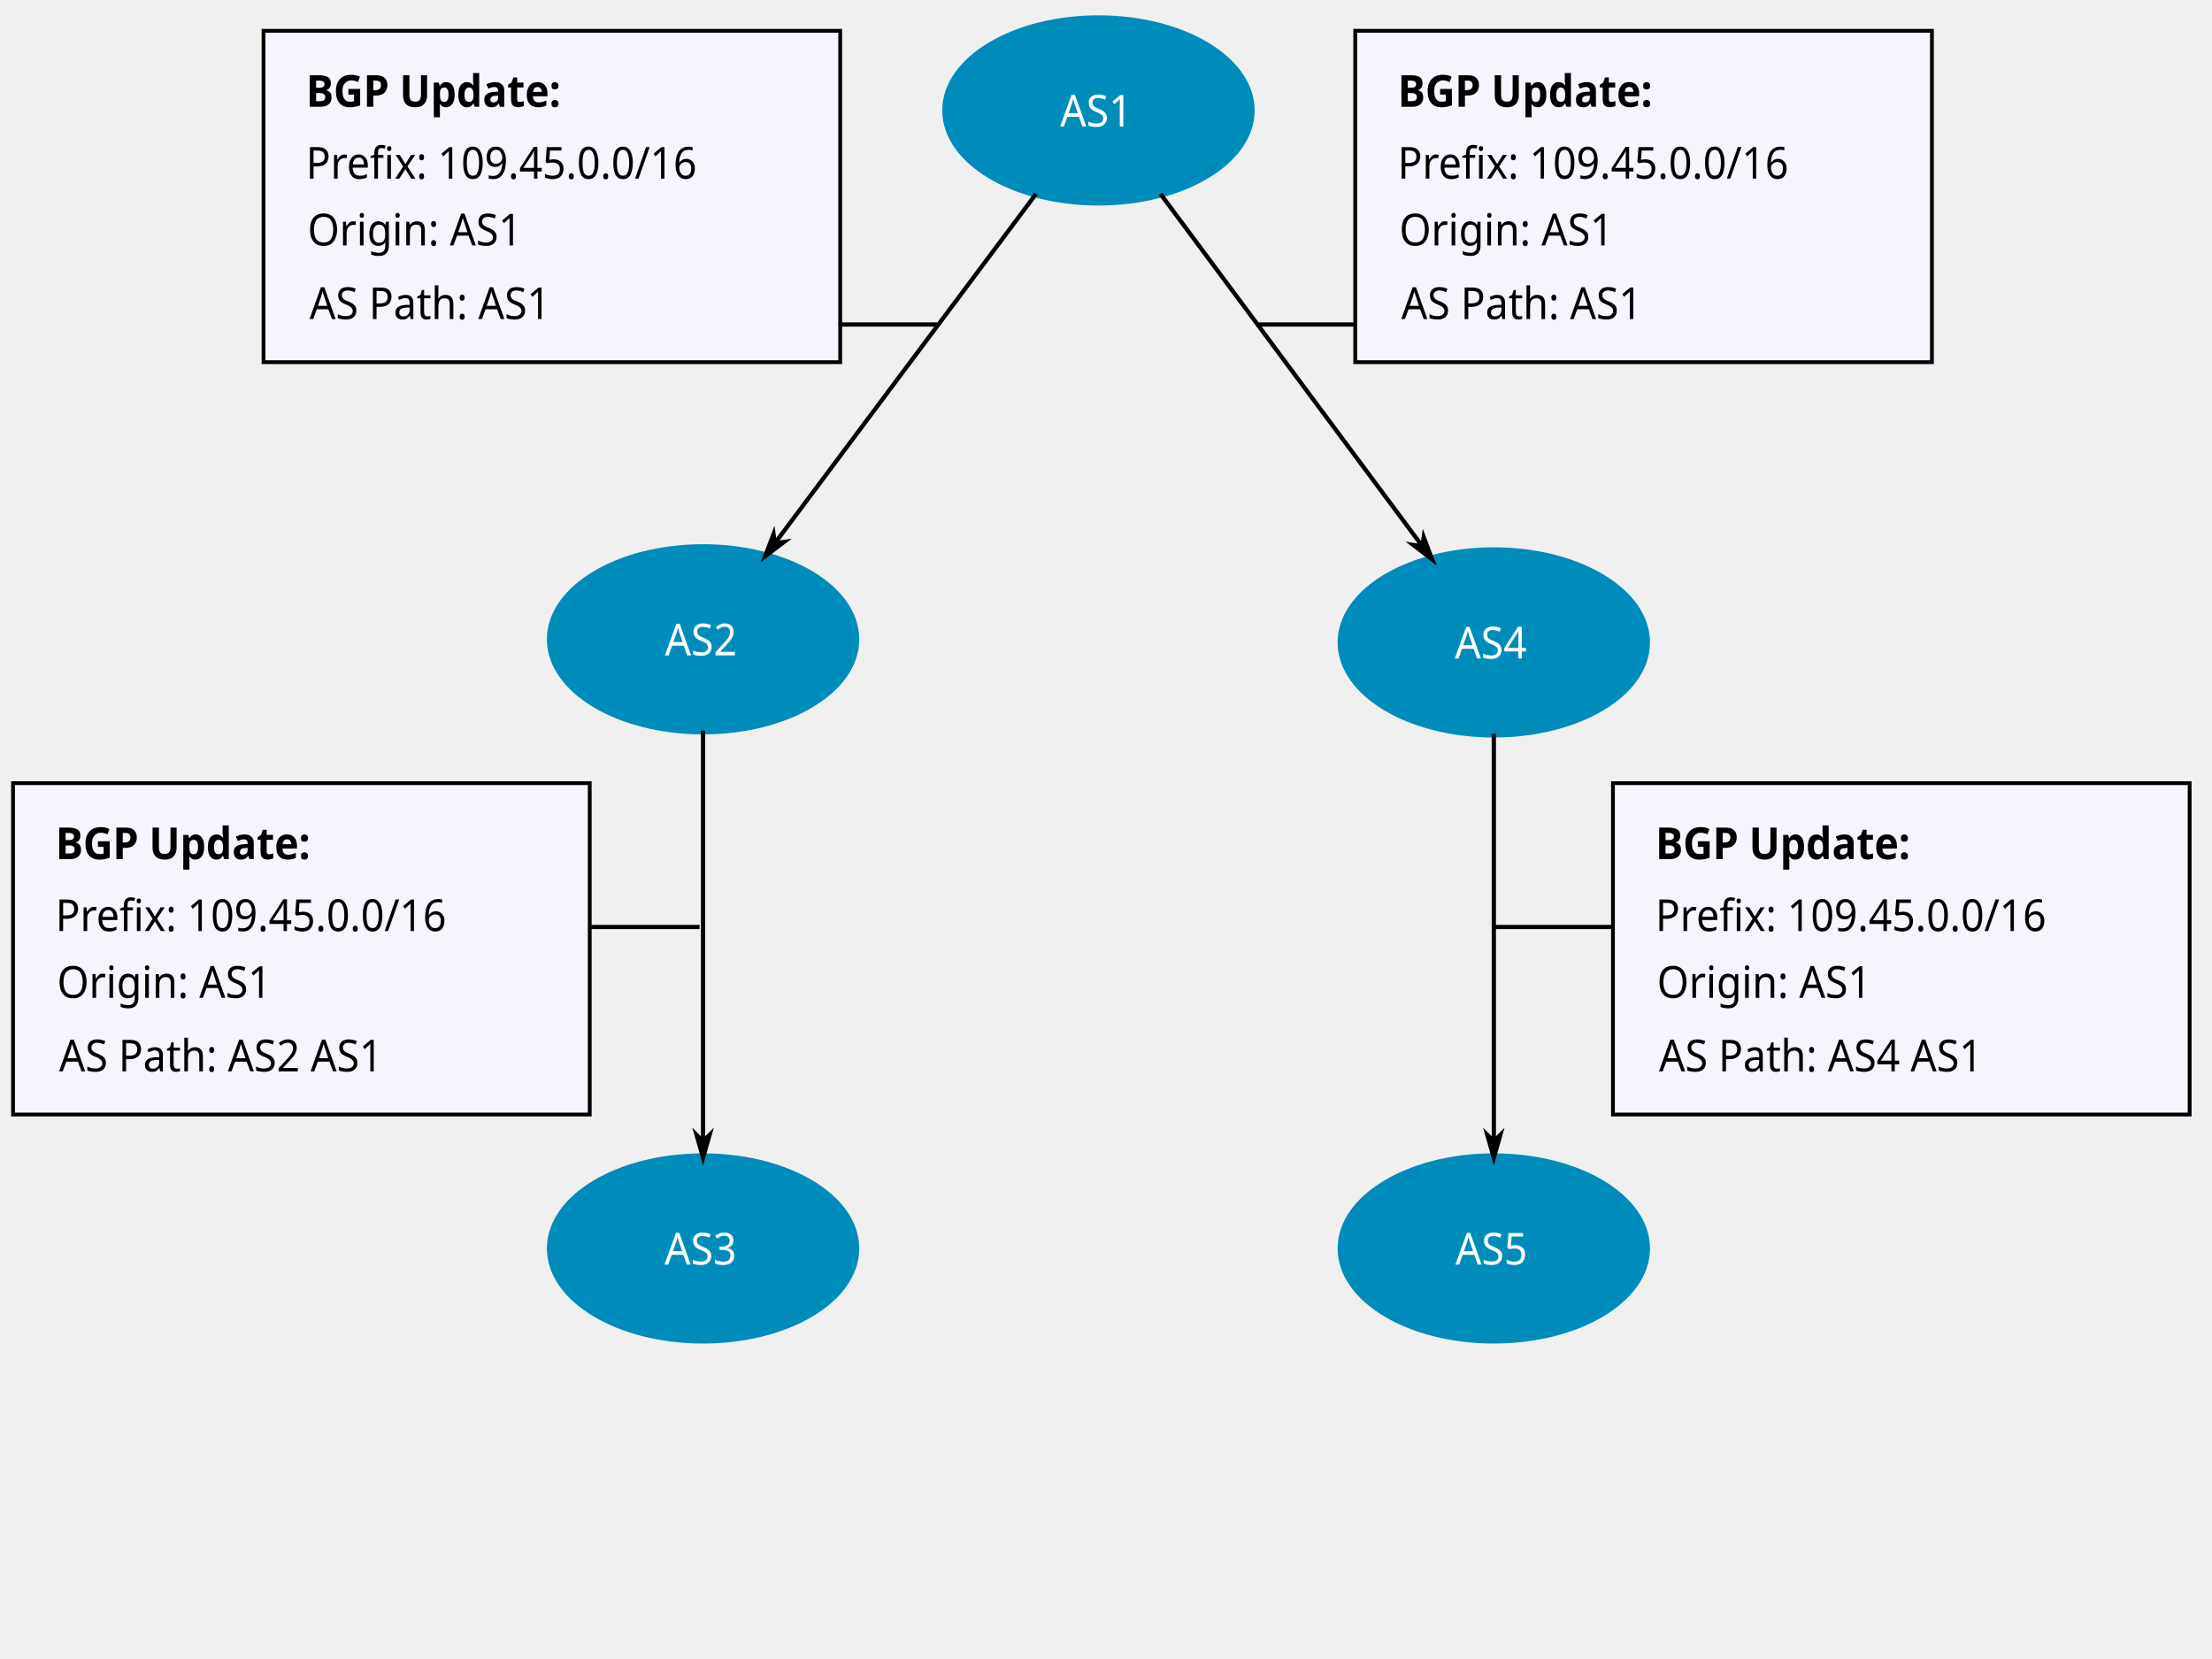
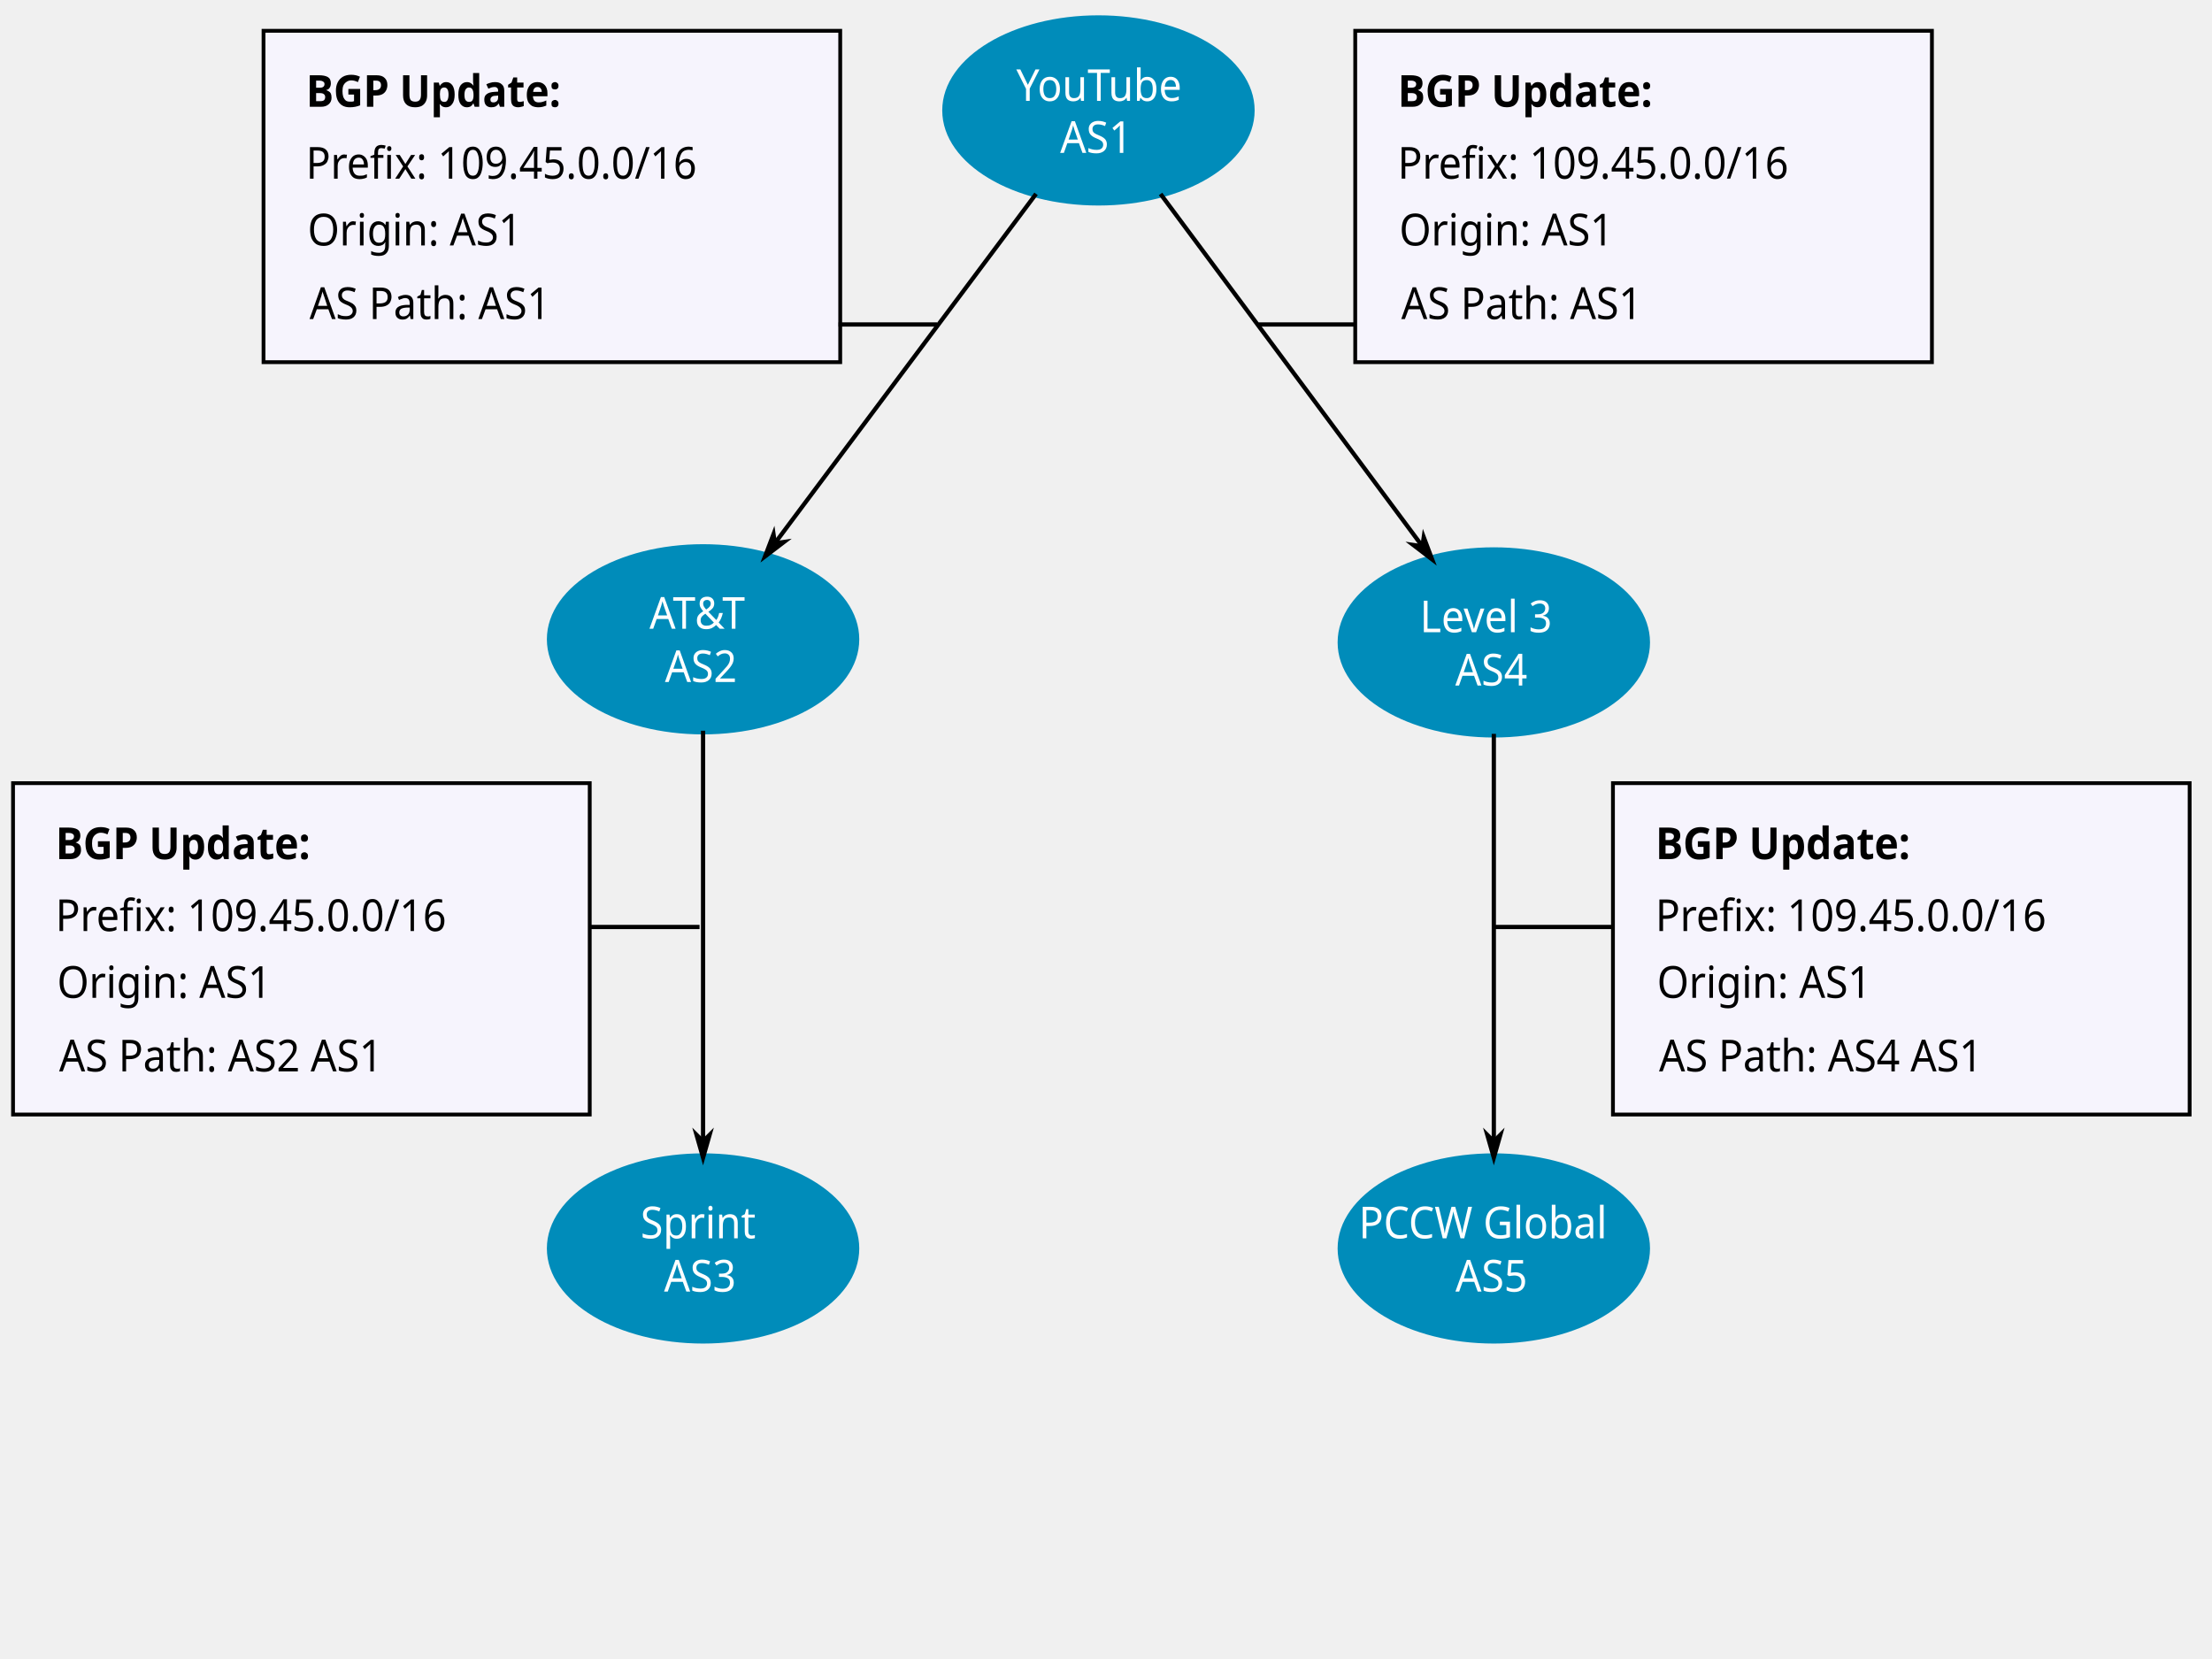
<svg xmlns="http://www.w3.org/2000/svg" width="453.543" height="340.157" id="svg2" version="1.0">
  <defs id="defs4">
    <marker orient="auto" refY="0" refX="0" id="marker5515" style="overflow:visible">
      <path id="path5517" d="M 0,0 5,-5 -12.5,0 5,5 0,0 z" style="fill:#000000;fill-opacity:1;fill-rule:evenodd;stroke:#000000;stroke-width:1pt;stroke-opacity:1" transform="matrix(-0.4,0,0,-0.4,-4,0)" />
    </marker>
    <marker orient="auto" refY="0" refX="0" id="marker5505" style="overflow:visible">
      <path id="path5507" d="M 0,0 5,-5 -12.5,0 5,5 0,0 z" style="fill:#000000;fill-opacity:1;fill-rule:evenodd;stroke:#000000;stroke-width:1pt;stroke-opacity:1" transform="matrix(-0.4,0,0,-0.4,-4,0)" />
    </marker>
    <marker orient="auto" refY="0" refX="0" id="marker5489" style="overflow:visible">
      <path id="path5491" d="M 0,0 5,-5 -12.5,0 5,5 0,0 z" style="fill:#000000;fill-opacity:1;fill-rule:evenodd;stroke:#000000;stroke-width:1pt;stroke-opacity:1" transform="matrix(-0.4,0,0,-0.4,-4,0)" />
    </marker>
    <marker orient="auto" refY="0" refX="0" id="marker5481" style="overflow:visible">
      <path id="path5483" d="M 0,0 5,-5 -12.5,0 5,5 0,0 z" style="fill:#000000;fill-opacity:1;fill-rule:evenodd;stroke:#000000;stroke-width:1pt;stroke-opacity:1" transform="matrix(-0.4,0,0,-0.4,-4,0)" />
    </marker>
  </defs>
  <g id="layer1" transform="translate(4.149475e-6,-698.0315)">
    <rect style="fill:#f6f4fd;fill-opacity:1;fill-rule:evenodd;stroke:#000000;stroke-width:0.78;stroke-miterlimit:4;stroke-opacity:1;stroke-dasharray:none;stroke-dashoffset:0" id="rect5399" width="118.243" height="67.945" x="2.674" y="858.606" />
    <rect style="fill:#f6f4fd;fill-opacity:1;fill-rule:evenodd;stroke:#000000;stroke-width:0.78;stroke-miterlimit:4;stroke-opacity:1;stroke-dasharray:none;stroke-dashoffset:0" id="rect5399-9" width="118.243" height="67.945" x="54.033" y="704.345" />
    <g id="g5698" transform="matrix(2.975227,0,0,3.207486,-57.24912,642.7462)">
      <text id="text5231-2-5" y="24.063" x="40.339" style="font-size:2.822px;font-style:normal;font-weight:normal;line-height:125%;letter-spacing:0px;word-spacing:0px;fill:#000000;fill-opacity:1;stroke:none;font-family:sans-serif" xml:space="preserve">
        <tspan style="font-size:2.822px;font-style:normal;font-variant:normal;font-weight:bold;font-stretch:normal;font-family:sans-serif;-inkscape-font-specification:sans-serif Bold" y="24.063" x="40.339" id="tspan5233-2-91">BGP Update:</tspan>
      </text>
      <text id="text5235-6-1" y="28.658" x="40.321" style="font-size:2.822px;font-style:normal;font-weight:normal;line-height:125%;letter-spacing:0px;word-spacing:0px;fill:#000000;fill-opacity:1;stroke:none;font-family:sans-serif" xml:space="preserve">
        <tspan y="28.658" x="40.321" id="tspan5237-8-77">Prefix: 109.45.0.0/16</tspan>
      </text>
      <text id="text5239-2-1" y="32.928" x="40.44" style="font-size:2.822px;font-style:normal;font-weight:normal;line-height:125%;letter-spacing:0px;word-spacing:0px;fill:#000000;fill-opacity:1;stroke:none;font-family:sans-serif" xml:space="preserve">
        <tspan y="32.928" x="40.44" id="tspan5241-1-2">Origin: AS1</tspan>
      </text>
      <text id="text5243-9-0" y="37.633" x="40.576" style="font-size:2.822px;font-style:normal;font-weight:normal;line-height:125%;letter-spacing:0px;word-spacing:0px;fill:#000000;fill-opacity:1;stroke:none;font-family:sans-serif" xml:space="preserve">
        <tspan y="37.633" x="40.576" id="tspan5245-87-2">AS Path: AS1</tspan>
      </text>
    </g>
    <rect style="fill:#f6f4fd;fill-opacity:1;fill-rule:evenodd;stroke:#000000;stroke-width:0.78;stroke-miterlimit:4;stroke-opacity:1;stroke-dasharray:none;stroke-dashoffset:0" id="rect5399-9-2" width="118.243" height="67.945" x="277.873" y="704.345" />
    <g id="g5708" transform="matrix(2.975227,0,0,3.207486,-53.68668,641.466)">
      <text id="text5231-2-5-2" y="24.462" x="114.376" style="font-size:2.822px;font-style:normal;font-weight:normal;line-height:125%;letter-spacing:0px;word-spacing:0px;fill:#000000;fill-opacity:1;stroke:none;font-family:sans-serif" xml:space="preserve">
        <tspan style="font-size:2.822px;font-style:normal;font-variant:normal;font-weight:bold;font-stretch:normal;font-family:sans-serif;-inkscape-font-specification:sans-serif Bold" y="24.462" x="114.376" id="tspan5233-2-91-9">BGP Update:</tspan>
      </text>
      <text id="text5235-6-1-0" y="29.057" x="114.359" style="font-size:2.822px;font-style:normal;font-weight:normal;line-height:125%;letter-spacing:0px;word-spacing:0px;fill:#000000;fill-opacity:1;stroke:none;font-family:sans-serif" xml:space="preserve">
        <tspan y="29.057" x="114.359" id="tspan5237-8-77-4">Prefix: 109.45.0.0/16</tspan>
      </text>
      <text id="text5239-2-1-9" y="33.327" x="114.477" style="font-size:2.822px;font-style:normal;font-weight:normal;line-height:125%;letter-spacing:0px;word-spacing:0px;fill:#000000;fill-opacity:1;stroke:none;font-family:sans-serif" xml:space="preserve">
        <tspan y="33.327" x="114.477" id="tspan5241-1-2-8">Origin: AS1</tspan>
      </text>
      <text id="text5243-9-0-1" y="38.033" x="114.614" style="font-size:2.822px;font-style:normal;font-weight:normal;line-height:125%;letter-spacing:0px;word-spacing:0px;fill:#000000;fill-opacity:1;stroke:none;font-family:sans-serif" xml:space="preserve">
        <tspan y="38.033" x="114.614" id="tspan5245-87-2-7">AS Path: AS1</tspan>
      </text>
    </g>
    <rect style="fill:#f6f4fd;fill-opacity:1;fill-rule:evenodd;stroke:#000000;stroke-width:0.78;stroke-miterlimit:4;stroke-opacity:1;stroke-dasharray:none;stroke-dashoffset:0" id="rect5399-9-7" width="118.243" height="67.945" x="330.716" y="858.606" />
    <g id="g5650" transform="matrix(2.975227,0,0,3.207486,-38.84318,639.5457)">
      <text id="text5231-2-5-7" y="73.155" x="127.148" style="font-size:2.822px;font-style:normal;font-weight:normal;line-height:125%;letter-spacing:0px;word-spacing:0px;fill:#000000;fill-opacity:1;stroke:none;font-family:sans-serif" xml:space="preserve">
        <tspan style="font-size:2.822px;font-style:normal;font-variant:normal;font-weight:bold;font-stretch:normal;font-family:sans-serif;-inkscape-font-specification:sans-serif Bold" y="73.155" x="127.148" id="tspan5233-2-91-8">BGP Update:</tspan>
      </text>
      <text id="text5235-6-1-2" y="77.75" x="127.131" style="font-size:2.822px;font-style:normal;font-weight:normal;line-height:125%;letter-spacing:0px;word-spacing:0px;fill:#000000;fill-opacity:1;stroke:none;font-family:sans-serif" xml:space="preserve">
        <tspan y="77.75" x="127.131" id="tspan5237-8-77-6">Prefix: 109.45.0.0/16</tspan>
      </text>
      <text id="text5239-2-1-93" y="82.02" x="127.249" style="font-size:2.822px;font-style:normal;font-weight:normal;line-height:125%;letter-spacing:0px;word-spacing:0px;fill:#000000;fill-opacity:1;stroke:none;font-family:sans-serif" xml:space="preserve">
        <tspan y="82.02" x="127.249" id="tspan5241-1-2-5">Origin: AS1</tspan>
      </text>
      <text id="text5243-9-0-8" y="86.725" x="127.385" style="font-size:2.822px;font-style:normal;font-weight:normal;line-height:125%;letter-spacing:0px;word-spacing:0px;fill:#000000;fill-opacity:1;stroke:none;font-family:sans-serif" xml:space="preserve">
        <tspan y="86.725" x="127.385" id="tspan5245-87-2-6">AS Path: AS4 AS1</tspan>
      </text>
    </g>
    <path style="fill:none;stroke:#000000;stroke-width:0.871;stroke-linecap:butt;stroke-linejoin:miter;stroke-miterlimit:4;stroke-opacity:1;stroke-dasharray:none" d="m 120.873,888.098 22.562,0" id="path5690" />
    <path style="fill:none;stroke:#000000;stroke-width:0.872px;stroke-linecap:butt;stroke-linejoin:miter;stroke-opacity:1" d="m 330.463,888.098 -24.343,0" id="path5696" />
-     <ellipse transform="matrix(2.975227,0,0,3.207486,-57.24912,642.7462)" style="fill:#008cba;fill-opacity:1;stroke:#008cba;stroke-width:0.467;stroke-linecap:butt;stroke-linejoin:round;stroke-miterlimit:4;stroke-opacity:1;stroke-dasharray:none;stroke-dashoffset:0" id="path4491-8-31" ry="5.846" rx="10.531" cy="24.295" cx="94.941" d="m 105.472,24.295 c 0,3.228 -4.715,5.846 -10.531,5.846 -5.816,0 -10.531,-2.617 -10.531,-5.846 0,-3.228 4.715,-5.846 10.531,-5.846 5.816,0 10.531,2.617 10.531,5.846 z" />
-     <ellipse transform="matrix(2.975227,0,0,3.207486,-57.24912,642.7462)" style="fill:#008cba;fill-opacity:1;stroke:#008cba;stroke-width:0.467;stroke-linecap:butt;stroke-linejoin:round;stroke-miterlimit:4;stroke-opacity:1;stroke-dasharray:none;stroke-dashoffset:0" id="path4491-8-31-0" cx="67.694" cy="58.103" ry="5.846" rx="10.531" d="m 78.225,58.103 c 0,3.228 -4.715,5.846 -10.531,5.846 -5.816,0 -10.531,-2.617 -10.531,-5.846 0,-3.228 4.715,-5.846 10.531,-5.846 5.816,0 10.531,2.617 10.531,5.846 z" />
-     <ellipse transform="matrix(2.975227,0,0,3.207486,-57.24912,642.7462)" style="fill:#008cba;fill-opacity:1;stroke:#008cba;stroke-width:0.467;stroke-linecap:butt;stroke-linejoin:round;stroke-miterlimit:4;stroke-opacity:1;stroke-dasharray:none;stroke-dashoffset:0" id="path4491-8-31-9" cx="122.188" cy="58.302" ry="5.846" rx="10.531" d="m 132.719,58.302 c 0,3.228 -4.715,5.846 -10.531,5.846 -5.816,0 -10.531,-2.617 -10.531,-5.846 0,-3.228 4.715,-5.846 10.531,-5.846 5.816,0 10.531,2.617 10.531,5.846 z" />
-     <ellipse transform="matrix(2.975227,0,0,3.207486,-57.24912,642.7462)" style="fill:#008cba;fill-opacity:1;stroke:#008cba;stroke-width:0.467;stroke-linecap:butt;stroke-linejoin:round;stroke-miterlimit:4;stroke-opacity:1;stroke-dasharray:none;stroke-dashoffset:0" id="path4491-8-31-0-5" cx="67.694" cy="97.043" ry="5.846" rx="10.531" d="m 78.225,97.043 c 0,3.228 -4.715,5.846 -10.531,5.846 -5.816,0 -10.531,-2.617 -10.531,-5.846 0,-3.228 4.715,-5.846 10.531,-5.846 5.816,0 10.531,2.617 10.531,5.846 z" />
-     <ellipse transform="matrix(2.975227,0,0,3.207486,-57.24912,642.7462)" style="fill:#008cba;fill-opacity:1;stroke:#008cba;stroke-width:0.467;stroke-linecap:butt;stroke-linejoin:round;stroke-miterlimit:4;stroke-opacity:1;stroke-dasharray:none;stroke-dashoffset:0" id="path4491-8-31-9-3" cx="122.188" cy="97.043" ry="5.846" rx="10.531" d="m 132.719,97.043 c 0,3.228 -4.715,5.846 -10.531,5.846 -5.816,0 -10.531,-2.617 -10.531,-5.846 0,-3.228 4.715,-5.846 10.531,-5.846 5.816,0 10.531,2.617 10.531,5.846 z" />
-     <text xml:space="preserve" style="font-size:8.718px;font-style:normal;font-weight:normal;line-height:125%;letter-spacing:0px;word-spacing:0px;fill:#ffffff;fill-opacity:1;stroke:none;font-family:sans-serif" x="225.696" y="697.263" id="text5037" transform="scale(0.9631139,1.038299)">
-       <tspan id="tspan5039" x="225.696" y="697.263">AS1</tspan>
-     </text>
-     <text xml:space="preserve" style="font-size:8.718px;font-style:normal;font-weight:normal;line-height:125%;letter-spacing:0px;word-spacing:0px;fill:#ffffff;fill-opacity:1;stroke:none;font-family:sans-serif" x="309.71" y="802.318" id="text5037-4" transform="scale(0.9631139,1.038299)">
-       <tspan id="tspan5039-4" x="309.71" y="802.318">AS4</tspan>
-     </text>
-     <text xml:space="preserve" style="font-size:8.718px;font-style:normal;font-weight:normal;line-height:125%;letter-spacing:0px;word-spacing:0px;fill:#ffffff;fill-opacity:1;stroke:none;font-family:sans-serif" x="309.846" y="921.996" id="text5037-5" transform="scale(0.9631139,1.038299)">
-       <tspan id="tspan5039-49" x="309.846" y="921.996">AS5</tspan>
-     </text>
-     <text xml:space="preserve" style="font-size:8.718px;font-style:normal;font-weight:normal;line-height:125%;letter-spacing:0px;word-spacing:0px;fill:#ffffff;fill-opacity:1;stroke:none;font-family:sans-serif" x="141.472" y="921.996" id="text5037-8" transform="scale(0.9631139,1.038299)">
-       <tspan id="tspan5039-47" x="141.472" y="921.996">AS3</tspan>
-     </text>
-     <text xml:space="preserve" style="font-size:8.718px;font-style:normal;font-weight:normal;line-height:125%;letter-spacing:0px;word-spacing:0px;fill:#ffffff;fill-opacity:1;stroke:none;font-family:sans-serif" x="141.559" y="801.701" id="text5037-6" transform="scale(0.9631139,1.038299)">
-       <tspan id="tspan5039-3" x="141.559" y="801.701">AS2</tspan>
-     </text>
+     <ellipse transform="matrix(2.975227,0,0,3.207486,-57.24912,642.7462)" style="fill:#008cba;fill-opacity:1;stroke:#008cba;stroke-width:0.467;stroke-linecap:butt;stroke-linejoin:round;stroke-miterlimit:4;stroke-opacity:1;stroke-dasharray:none;stroke-dashoffset:0" id="path4491-8-31" ry="5.846" rx="10.531" cy="24.295" cx="94.941" />
+     <ellipse transform="matrix(2.975227,0,0,3.207486,-57.24912,642.7462)" style="fill:#008cba;fill-opacity:1;stroke:#008cba;stroke-width:0.467;stroke-linecap:butt;stroke-linejoin:round;stroke-miterlimit:4;stroke-opacity:1;stroke-dasharray:none;stroke-dashoffset:0" id="path4491-8-31-0" cx="67.694" cy="58.103" ry="5.846" rx="10.531" />
+     <ellipse transform="matrix(2.975227,0,0,3.207486,-57.24912,642.7462)" style="fill:#008cba;fill-opacity:1;stroke:#008cba;stroke-width:0.467;stroke-linecap:butt;stroke-linejoin:round;stroke-miterlimit:4;stroke-opacity:1;stroke-dasharray:none;stroke-dashoffset:0" id="path4491-8-31-9" cx="122.188" cy="58.302" ry="5.846" rx="10.531" />
+     <ellipse transform="matrix(2.975227,0,0,3.207486,-57.24912,642.7462)" style="fill:#008cba;fill-opacity:1;stroke:#008cba;stroke-width:0.467;stroke-linecap:butt;stroke-linejoin:round;stroke-miterlimit:4;stroke-opacity:1;stroke-dasharray:none;stroke-dashoffset:0" id="path4491-8-31-0-5" cx="67.694" cy="97.043" ry="5.846" rx="10.531" />
+     <ellipse style="fill:#008cba;fill-opacity:1;stroke:#008cba;stroke-width:0.467;stroke-linecap:butt;stroke-linejoin:round;stroke-miterlimit:4;stroke-opacity:1;stroke-dasharray:none;stroke-dashoffset:0" id="path4491-8-31-9-3" cx="122.188" cy="97.043" ry="5.846" rx="10.531" transform="matrix(2.975227,0,0,3.207486,-57.24912,642.7462)" />
    <g id="g5660" transform="matrix(2.975227,0,0,3.207486,-73.87384,640.1858)">
      <text id="text5231-2" y="72.956" x="28.665" style="font-size:2.822px;font-style:normal;font-weight:normal;line-height:125%;letter-spacing:0px;word-spacing:0px;fill:#000000;fill-opacity:1;stroke:none;font-family:sans-serif" xml:space="preserve">
        <tspan style="font-size:2.822px;font-style:normal;font-variant:normal;font-weight:bold;font-stretch:normal;font-family:sans-serif;-inkscape-font-specification:sans-serif Bold" y="72.956" x="28.665" id="tspan5233-2">BGP Update:</tspan>
      </text>
      <text id="text5235-6" y="77.551" x="28.647" style="font-size:2.822px;font-style:normal;font-weight:normal;line-height:125%;letter-spacing:0px;word-spacing:0px;fill:#000000;fill-opacity:1;stroke:none;font-family:sans-serif" xml:space="preserve">
        <tspan y="77.551" x="28.647" id="tspan5237-8">Prefix: 109.45.0.0/16</tspan>
      </text>
      <text id="text5239-2" y="81.82" x="28.766" style="font-size:2.822px;font-style:normal;font-weight:normal;line-height:125%;letter-spacing:0px;word-spacing:0px;fill:#000000;fill-opacity:1;stroke:none;font-family:sans-serif" xml:space="preserve">
        <tspan y="81.82" x="28.766" id="tspan5241-1">Origin: AS1</tspan>
      </text>
      <text id="text5243-9" y="86.526" x="28.902" style="font-size:2.822px;font-style:normal;font-weight:normal;line-height:125%;letter-spacing:0px;word-spacing:0px;fill:#000000;fill-opacity:1;stroke:none;font-family:sans-serif" xml:space="preserve">
        <tspan y="86.526" x="28.902" id="tspan5245-87">AS Path: AS2 AS1</tspan>
      </text>
    </g>
-     <path style="fill:none;stroke:#000000;stroke-width:0.871;stroke-linecap:butt;stroke-linejoin:miter;stroke-miterlimit:4;stroke-opacity:1;stroke-dasharray:none;marker-end:url(#marker5481)" d="m 306.289,848.5 0,86.761" id="path5479" />
+     <path style="fill:none;stroke:#000000;stroke-width:0.871;stroke-linecap:butt;stroke-linejoin:miter;stroke-miterlimit:4;stroke-dasharray:none;stroke-opacity:1;marker-end:url(#marker5481)" d="m 306.289,848.5 0,86.761" id="path5479" />
    <path style="fill:none;stroke:#000000;stroke-width:0.872px;stroke-linecap:butt;stroke-linejoin:miter;stroke-opacity:1;marker-end:url(#marker5489)" d="m 144.156,847.86 0,87.402" id="path5487" />
-     <path style="fill:none;stroke:#000000;stroke-width:0.872px;stroke-linecap:butt;stroke-linejoin:miter;stroke-opacity:1;marker-end:url(#marker5505)" d="m 237.958,737.808 55.595,74.806" id="path5503" />
-     <path style="fill:none;stroke:#000000;stroke-width:0.872px;stroke-linecap:butt;stroke-linejoin:miter;stroke-opacity:1;marker-end:url(#marker5515)" d="m 212.424,737.791 -55.47,74.2" id="path5513" />
+     <path style="fill:none;stroke:#000000;stroke-width:0.872px;stroke-linecap:butt;stroke-linejoin:miter;stroke-opacity:1;marker-end:url(#marker5505)" d="m 237.955,737.804 55.602,74.815" id="path5503" />
+     <path style="fill:none;stroke:#000000;stroke-width:0.872px;stroke-linecap:butt;stroke-linejoin:miter;stroke-opacity:1;marker-end:url(#marker5515)" d="M 212.428,737.787 156.951,811.995" id="path5513" />
    <path style="fill:none;stroke:#000000;stroke-width:0.872px;stroke-linecap:butt;stroke-linejoin:miter;stroke-opacity:1" d="m 171.935,764.561 20.187,0" id="path5734" />
    <path style="fill:none;stroke:#000000;stroke-width:0.872px;stroke-linecap:butt;stroke-linejoin:miter;stroke-opacity:1" d="m 277.62,764.561 -19.593,0" id="path5736" />
+     <g id="g4437" transform="translate(-3.2691382e-6,-5.328469)">
+       <text transform="scale(0.9631139,1.038299)" id="text5037" y="697.339" x="216.354" style="font-style:normal;font-weight:normal;font-size:8.718px;line-height:125%;font-family:sans-serif;letter-spacing:0px;word-spacing:0px;fill:#ffffff;fill-opacity:1;stroke:none" xml:space="preserve">
+         <tspan y="697.339" x="216.354" id="tspan5039">YouTube</tspan>
+       </text>
+       <text transform="scale(0.9631139,1.038299)" id="text5037-3" y="707.603" x="225.696" style="font-style:normal;font-weight:normal;font-size:8.718px;line-height:125%;font-family:sans-serif;letter-spacing:0px;word-spacing:0px;fill:#ffffff;fill-opacity:1;stroke:none" xml:space="preserve">
+         <tspan y="707.603" x="225.696" id="tspan5039-42">AS1</tspan>
+       </text>
+     </g>
+     <g id="g4470" transform="translate(-0.6017533,-5.463779)">
+       <text transform="scale(0.9631139,1.038299)" id="text5037-6" y="801.701" x="138.891" style="font-style:normal;font-weight:normal;font-size:8.718px;line-height:125%;font-family:sans-serif;letter-spacing:0px;word-spacing:0px;fill:#ffffff;fill-opacity:1;stroke:none" xml:space="preserve">
+         <tspan y="801.701" x="138.891" id="tspan5039-3">AT&amp;T</tspan>
+       </text>
+       <text transform="scale(0.9631139,1.038299)" id="text5037-6-7" y="812.226" x="142.184" style="font-style:normal;font-weight:normal;font-size:8.718px;line-height:125%;font-family:sans-serif;letter-spacing:0px;word-spacing:0px;fill:#ffffff;fill-opacity:1;stroke:none" xml:space="preserve">
+         <tspan y="812.226" x="142.184" id="tspan5039-3-5">AS2</tspan>
+       </text>
+     </g>
+     <g id="g4525" transform="translate(2.055245,-6.366987)">
+       <text transform="scale(0.9631139,1.038299)" id="text5037-6-3" y="803.264" x="300.143" style="font-style:normal;font-weight:normal;font-size:8.718px;line-height:125%;font-family:sans-serif;letter-spacing:0px;word-spacing:0px;fill:#ffffff;fill-opacity:1;stroke:none" xml:space="preserve">
+         <tspan y="803.264" x="300.143" id="tspan5039-3-0">Level 3</tspan>
+       </text>
+       <text transform="scale(0.9631139,1.038299)" id="text5037-6-7-3" y="813.789" x="307.68" style="font-style:normal;font-weight:normal;font-size:8.718px;line-height:125%;font-family:sans-serif;letter-spacing:0px;word-spacing:0px;fill:#ffffff;fill-opacity:1;stroke:none" xml:space="preserve">
+         <tspan y="813.789" x="307.68" id="tspan5039-3-5-3">AS4</tspan>
+       </text>
+     </g>
+     <g id="g4549" transform="translate(-1.225879,-2.632313)">
+       <text transform="scale(0.9631139,1.038299)" id="text5037-6-4" y="919.345" x="290.538" style="font-style:normal;font-weight:normal;font-size:8.718px;line-height:125%;font-family:sans-serif;letter-spacing:0px;word-spacing:0px;fill:#ffffff;fill-opacity:1;stroke:none" xml:space="preserve">
+         <tspan y="919.345" x="290.538" id="tspan5039-3-1">PCCW Global </tspan>
+       </text>
+       <text transform="scale(0.9631139,1.038299)" id="text5037-6-7-8" y="929.87" x="311.119" style="font-style:normal;font-weight:normal;font-size:8.718px;line-height:125%;font-family:sans-serif;letter-spacing:0px;word-spacing:0px;fill:#ffffff;fill-opacity:1;stroke:none" xml:space="preserve">
+         <tspan y="929.87" x="311.119" id="tspan5039-3-5-5">AS5</tspan>
+       </text>
+     </g>
+     <g id="g4586" transform="translate(9.800113,1.298317)">
+       <text transform="scale(0.9631139,1.038299)" id="text5037-6-4-5" y="915.56" x="126.197" style="font-style:normal;font-weight:normal;font-size:8.718px;line-height:125%;font-family:sans-serif;letter-spacing:0px;word-spacing:0px;fill:#ffffff;fill-opacity:1;stroke:none" xml:space="preserve">
+         <tspan y="915.56" x="126.197" id="tspan5039-3-1-6">Sprint </tspan>
+       </text>
+       <text transform="scale(0.9631139,1.038299)" id="text5037-6-7-8-0" y="926.084" x="131.192" style="font-style:normal;font-weight:normal;font-size:8.718px;line-height:125%;font-family:sans-serif;letter-spacing:0px;word-spacing:0px;fill:#ffffff;fill-opacity:1;stroke:none" xml:space="preserve">
+         <tspan y="926.084" x="131.192" id="tspan5039-3-5-5-3">AS3</tspan>
+       </text>
+     </g>
  </g>
</svg>
